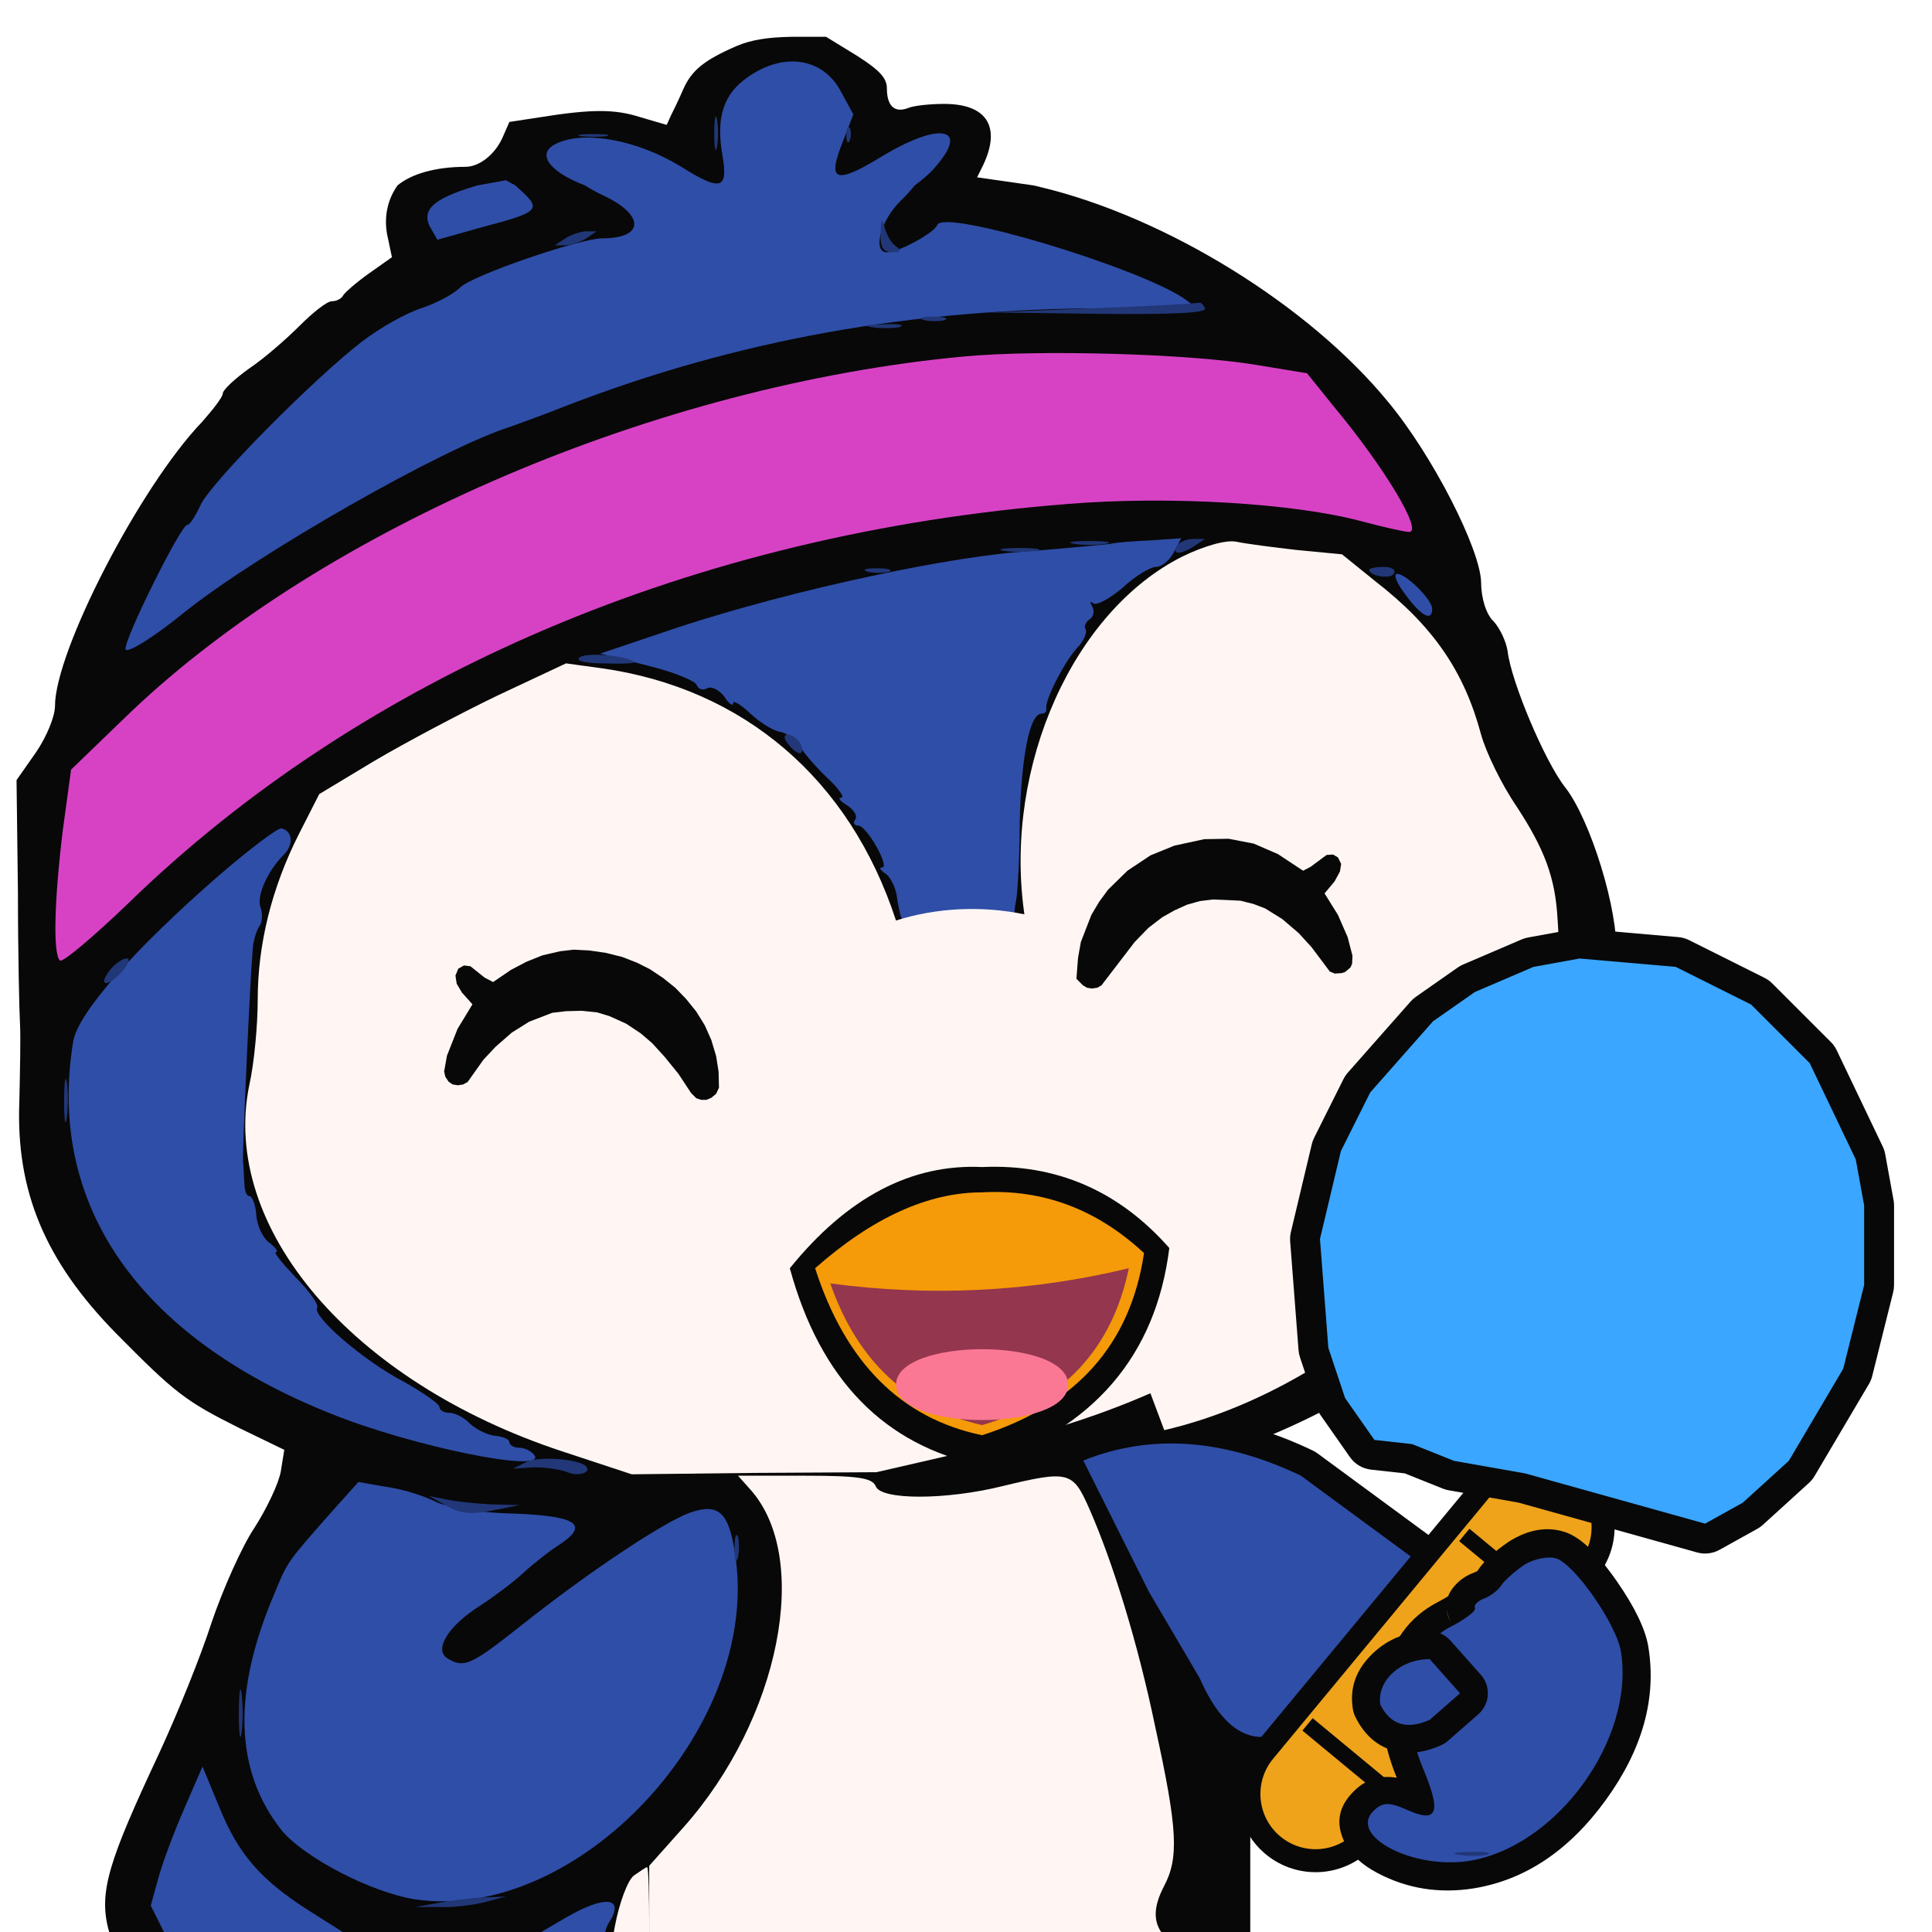
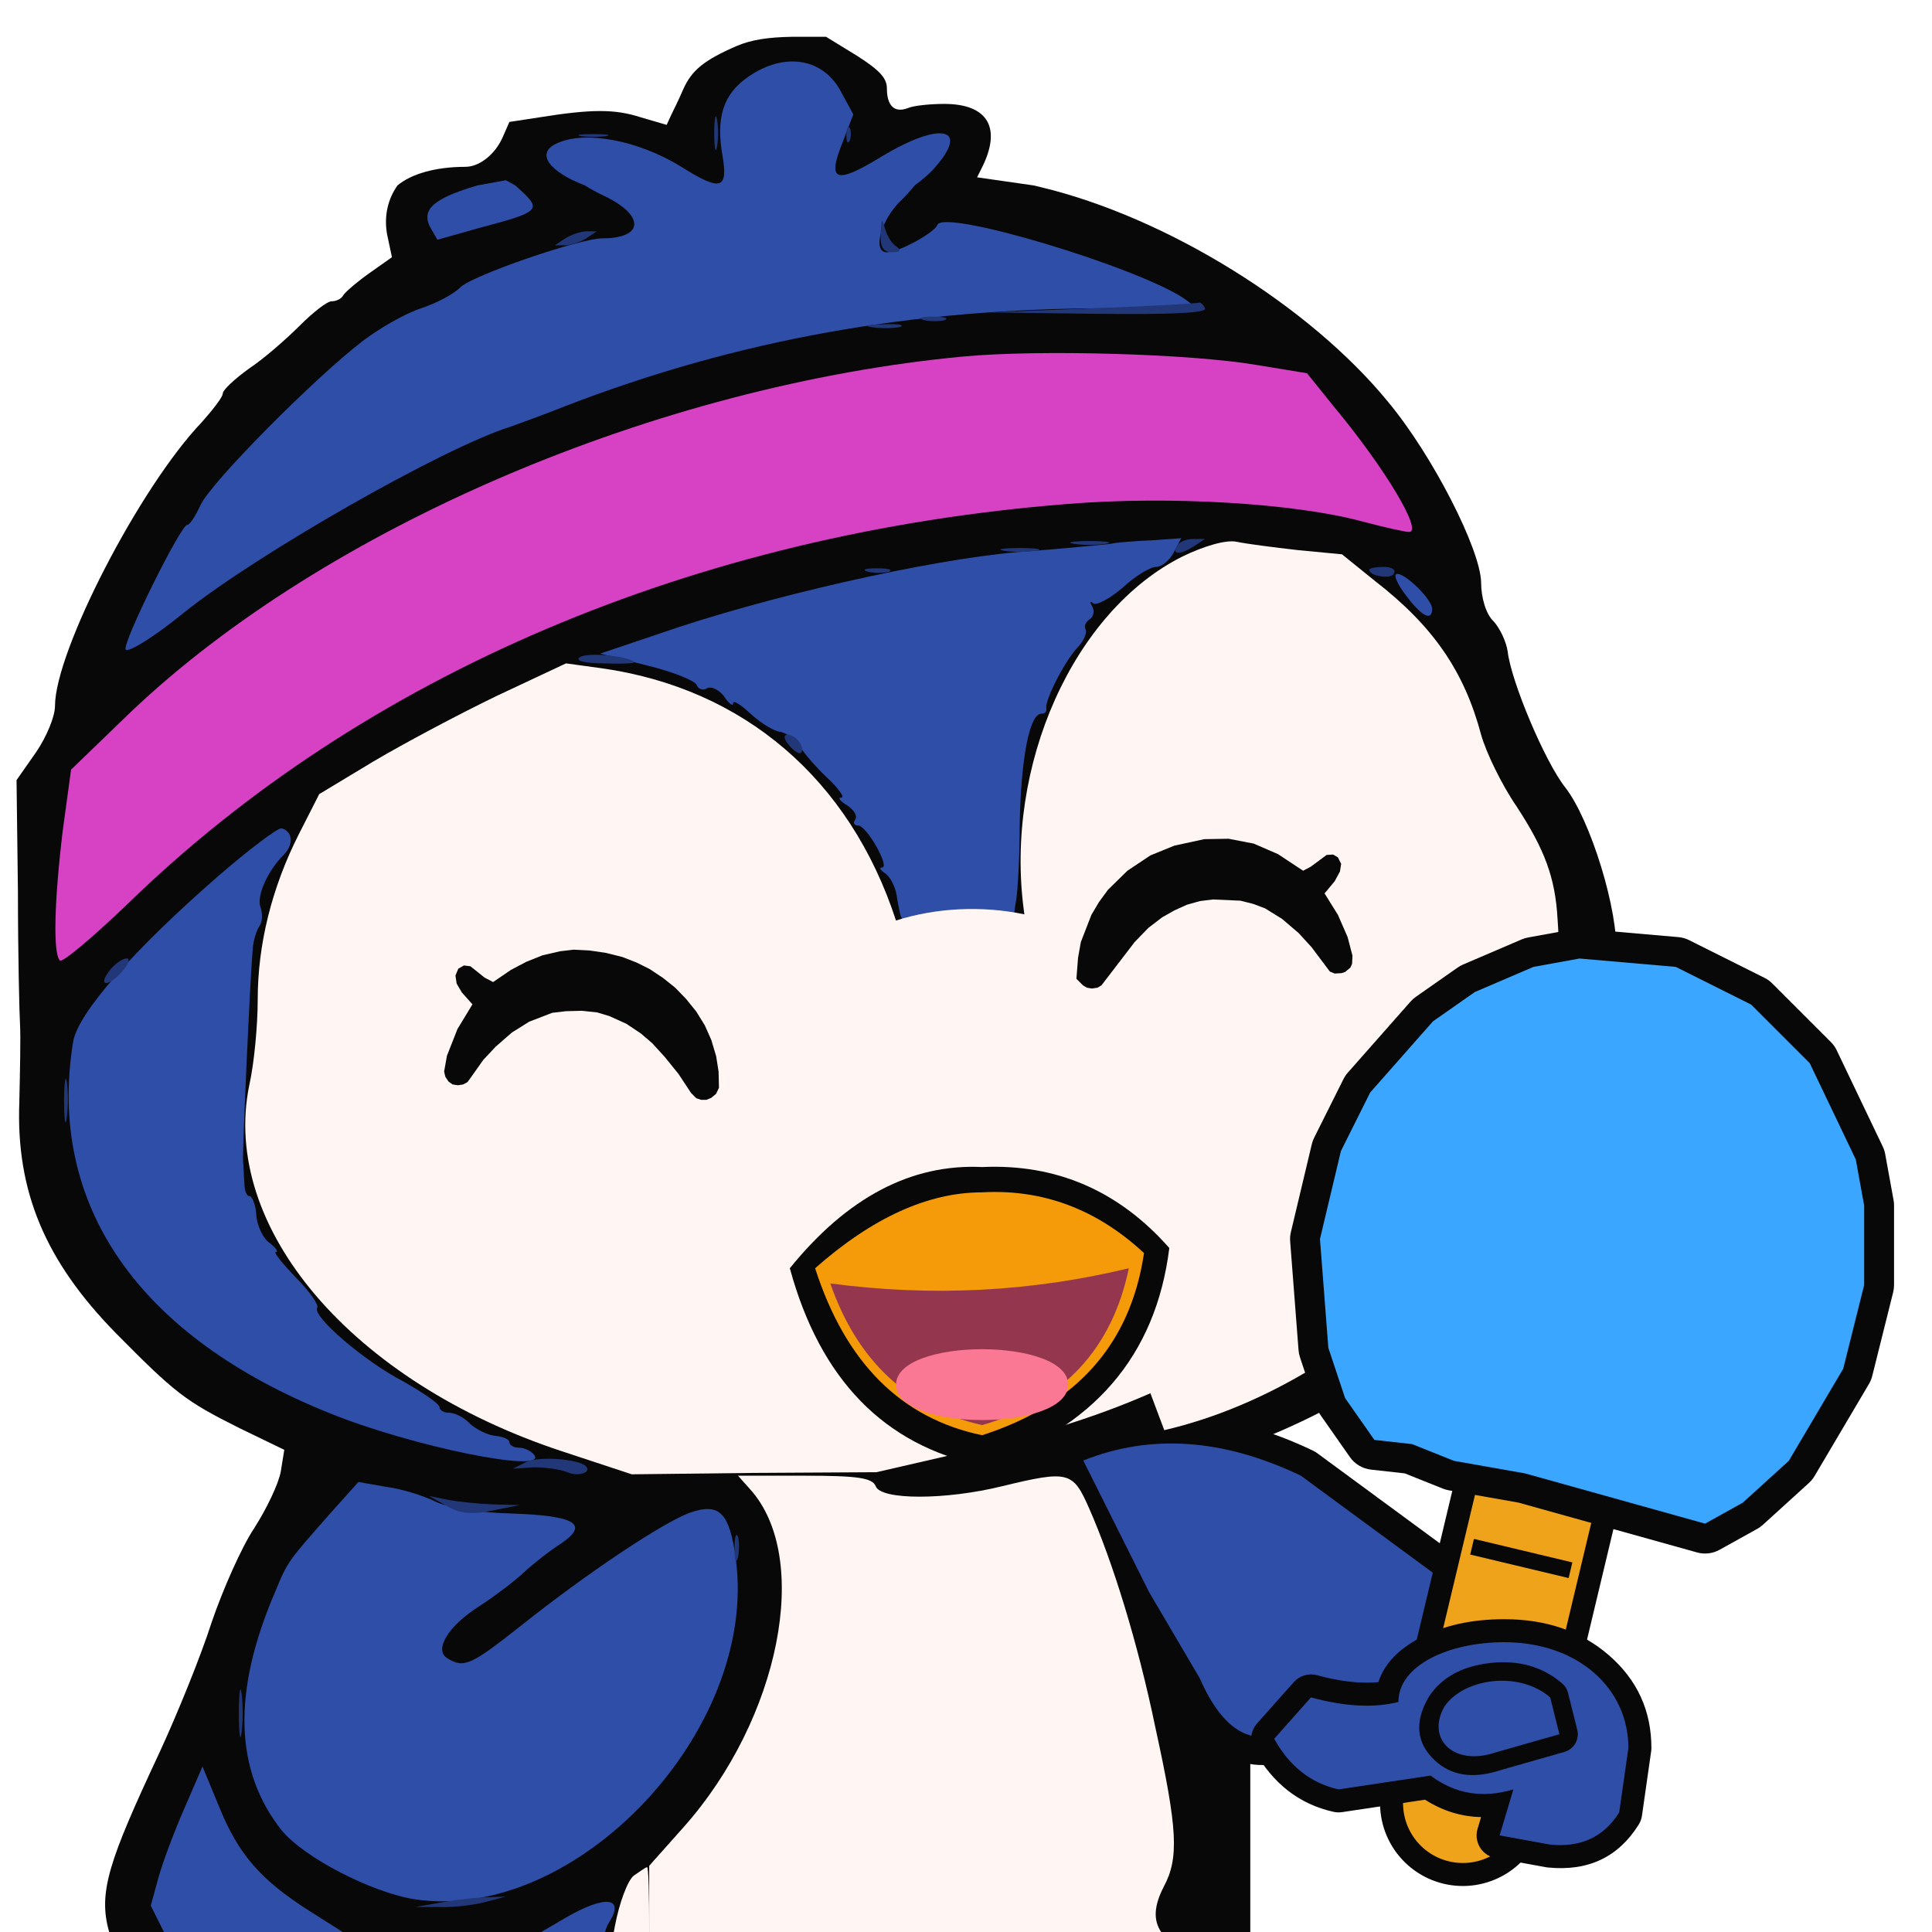
<svg xmlns="http://www.w3.org/2000/svg" viewBox="0 0 420 420" aria-hidden="true" class="sthings" data-character="pip">
  <g data-pip-part="body">
    <path fill="#080808" fill-rule="evenodd" d="M160.128 10.006C163.32 8.638 166.967 8.091 172.135 8H179.58L186.267 12.103C191.13 15.203 192.802 16.936 192.802 19.215C192.802 23.045 194.474 24.595 197.362 23.501C198.577 22.954 202.225 22.589 205.264 22.589C214.839 22.589 217.878 27.878 213.32 36.723L212.408 38.547L224.663 40.305L226.389 40.718C253.592 47.253 284.595 66.401 301.767 87.373C311.495 99.076 321.828 119.44 321.98 126.582C321.98 129.926 323.045 133.573 324.716 135.093C326.084 136.613 327.451 139.501 327.755 141.628C328.515 148.163 335.81 165.488 340.217 171.11C345.764 178.157 351.902 198.068 351.339 207.505H271.8V420.0H23.735C21.258 411.385 23.707 404.441 34.598 381.139C38.549 372.628 43.716 359.863 45.996 352.719C48.427 345.577 52.53 336.306 55.266 332.203C58.002 327.947 60.586 322.477 61.041 319.893L61.801 315.182L52.075 310.471C40.221 304.544 38.093 302.872 25.176 289.803C9.826 274.15 3.443 258.952 4.203 239.5C4.355 232.813 4.508 225.214 4.355 222.782C4.203 220.198 3.899 207.281 3.899 193.907L3.596 169.591L7.851 163.513C10.13 160.169 11.954 155.762 11.954 153.482C11.954 141.628 30.342 105.915 43.868 91.781C46.3 89.045 48.427 86.309 48.427 85.55C48.427 84.79 51.011 82.358 54.202 80.079C57.395 77.951 62.258 73.696 65.145 70.808C68.033 67.921 71.072 65.49 72.136 65.49C73.199 65.49 74.263 64.881 74.567 64.273C74.871 63.666 77.302 61.538 80.038 59.563L85.205 55.915L84.141 50.9C83.444 46.908 84.333 43.233 86.42 40.305C89.34 37.848 94.605 36.267 101.162 36.267C104.202 36.267 107.546 33.623 109.217 29.975L110.737 26.51L117.272 25.507C128.67 23.684 133.685 23.684 139.308 25.507L144.93 27.149L145.842 25.142C146.451 23.957 147.666 21.404 148.578 19.306C150.402 15.294 152.986 13.106 160.128 10.006Z" />
    <path fill="#080808" fill-rule="evenodd" d="M326.8 192.105 351.338 207.505Q350.89 221.805 349.9 238.305Q347.7 269.105 314.7 288.905Q286.1 312.005 252.0 319.705L248.7 305.405Q290.5 294.405 308.1 271.305Q331.2 246.005 326.8 219.605Z" />
    <path fill="#2f4ea8" fill-rule="evenodd" d="M162.712 16.662C170.614 11.191 179.125 12.65 182.924 20.127L185.508 24.869L183.228 30.796C179.733 39.458 181.557 40.188 191.587 34.079C204.201 26.419 210.887 27.605 203.44 36.175C202.47 37.399 200.691 38.958 198.86 40.305C197.826 41.573 196.774 42.727 195.842 43.605C191.435 47.86 189.611 54.851 192.802 54.851C195.386 54.851 203.137 50.596 203.745 48.925C204.961 45.277 247.21 58.043 257.391 64.881L260.279 67.009H241.13C198.426 67.009 160.28 73.847 122.895 88.285C118.336 90.109 112.864 92.084 110.737 92.844C96.299 97.404 56.026 120.352 40.07 133.118C33.383 138.589 27.608 142.084 27.303 141.172C26.696 139.501 39.31 114.121 40.677 114.121C41.285 114.121 42.501 112.145 43.564 109.866C45.692 105.003 68.488 82.054 78.823 74.152C82.622 71.265 88.245 68.072 91.588 67.009C94.779 65.945 98.579 63.969 100.099 62.45C102.683 59.866 126.086 51.812 130.949 51.812C140.067 51.812 140.22 46.796 131.253 42.541C129.771 41.852 128.4 41.1 127.153 40.305C119.322 37.308 116.352 33.284 121.071 31.161C127.15 28.334 138.548 30.431 147.971 36.175C156.633 41.647 158.304 41.191 157.089 33.988C155.57 25.507 157.24 20.401 162.712 16.662Z" />
    <path fill="#2f4ea8" fill-rule="evenodd" d="M112.022 40.305 113.473 41.629C117.727 45.581 116.967 46.189 104.81 49.38L95.084 52.116L93.867 49.988C91.285 45.884 93.716 43.301 103.442 40.414L103.802 40.305L109.977 39.185Z" />
    <path fill="#2f4ea8" fill-rule="evenodd" d="M241.435 118.225C242.65 117.92 246.601 117.616 250.249 117.465L256.784 117.008L255.112 120.2C254.2 121.871 252.528 123.24 251.312 123.24C250.097 123.24 246.753 125.215 244.017 127.798C241.13 130.23 238.242 131.75 237.635 131.142C236.875 130.534 236.875 130.838 237.483 131.902C237.939 132.814 237.787 134.029 236.875 134.638C235.963 135.245 235.66 136.157 235.963 136.765C236.42 137.372 235.66 139.348 234.139 140.868C231.252 144.059 227.149 152.266 227.452 153.938C227.604 154.697 227.149 155.154 226.389 155.154C223.805 155.154 221.982 164.728 221.677 178.862C221.677 186.46 221.222 193.907 220.917 195.579C220.614 197.098 220.31 199.682 220.31 201.05C220.158 202.873 218.942 203.785 216.359 203.785C214.23 203.785 210.127 204.85 207.088 206.065C201.313 208.496 197.058 207.737 198.426 204.393C198.882 203.178 198.426 202.266 197.514 202.266C196.602 202.266 195.995 201.809 195.995 201.05C196.146 200.442 196.146 199.682 195.842 199.226C195.69 198.77 195.235 196.794 194.93 194.667C194.626 192.691 193.411 190.412 192.347 189.804C191.435 189.196 190.979 188.588 191.739 188.588C193.562 188.588 188.396 179.469 186.572 179.469C185.66 179.469 185.355 178.862 185.964 178.102C186.42 177.19 185.508 175.975 184.14 175.063C182.621 174.151 182.012 173.391 182.924 173.391C183.685 173.391 182.316 171.415 179.885 169.135C177.301 166.704 174.717 163.665 173.805 162.144C173.046 160.777 171.071 159.409 169.702 159.105C168.183 158.953 165.296 157.129 163.167 155.154C161.04 153.178 159.368 152.115 159.368 152.875C159.368 153.634 158.457 153.026 157.392 151.354C156.177 149.834 154.505 149.075 153.593 149.682C152.834 150.139 151.77 149.834 151.465 148.922C151.162 148.01 146.299 146.035 140.676 144.668L130.493 142.084L143.108 137.829C166.663 129.622 201.921 121.719 220.917 120.047C230.948 119.288 240.218 118.376 241.435 118.225Z" />
    <path fill="#2f4ea8" fill-rule="evenodd" d="M305.567 129.318C303.591 126.734 302.832 124.759 303.743 124.759C305.72 124.759 311.342 130.382 311.342 132.357C311.342 135.245 308.911 133.878 305.567 129.318Z" />
    <path fill="#2f4ea8" fill-rule="evenodd" d="M47.667 190.259C54.354 184.484 60.434 179.926 61.193 180.078C63.625 180.685 63.929 183.572 61.649 185.853C58.154 189.347 55.723 194.819 56.634 197.251C57.09 198.466 57.09 200.29 56.483 201.202C55.723 202.266 55.114 204.393 54.963 206.065C54.354 212.752 52.683 250.29 52.835 252.417C52.987 253.632 52.987 255.913 53.139 257.28C53.139 258.8 53.595 260.016 54.202 260.016C54.811 260.016 55.571 261.84 55.723 264.119C55.874 266.551 57.242 269.285 58.61 270.197C59.977 271.262 60.586 272.173 59.977 272.173C59.37 272.173 61.346 274.605 64.233 277.644C67.273 280.684 69.4 283.723 68.945 284.331C67.88 286.155 79.126 295.881 87.637 300.289C91.892 302.72 95.539 305.152 95.539 305.912C95.539 306.519 96.451 307.128 97.667 307.128C98.883 307.128 101.011 308.191 102.226 309.559C103.595 310.775 106.026 311.991 107.698 312.143C109.37 312.294 110.737 312.903 110.737 313.51C110.737 314.118 111.649 314.726 112.864 314.726C114.08 314.726 115.6 315.485 116.208 316.397C118.639 320.35 89.461 314.422 71.832 307.279C30.039 290.563 10.13 261.84 15.905 226.429C16.97 220.198 29.127 206.369 47.667 190.259Z" />
    <path fill="#080808" fill-rule="evenodd" d="M233.253 311.887Q257.717 302.103 285.41 315.347Q285.925 315.593 286.384 315.931L323.784 343.431Q324.264 343.784 324.666 344.224Q325.067 344.664 325.377 345.173Q325.685 345.684 325.888 346.244Q326.091 346.804 326.181 347.393Q326.271 347.982 326.243 348.577Q326.217 349.172 326.075 349.75Q325.932 350.329 325.68 350.869Q325.427 351.409 325.074 351.889Q324.857 352.185 324.605 352.452Q306.216 371.991 283.164 381.295Q274.377 385.931 266.662 381.644Q260.033 377.961 255.407 367.569L244.585 349.173Q244.48 348.995 244.389 348.811L230.089 320.211Q229.822 319.678 229.665 319.103Q229.507 318.528 229.465 317.934Q229.423 317.339 229.497 316.748Q229.572 316.158 229.76 315.592Q229.949 315.027 230.244 314.509Q230.539 313.992 230.93 313.541Q231.32 313.091 231.791 312.726Q232.262 312.36 232.794 312.094Q233.02 311.981 233.253 311.887Z" />
    <path fill="#2f4ea8" fill-rule="evenodd" d="M235.5 317.505Q257.5 308.705 282.8 320.805L320.2 348.305Q302.6 367.005 280.6 375.805Q276.341 378.128 272.627 377.453Q265.79 376.21 260.8 364.805L249.8 346.105Z" />
    <path fill="#2f4ea8" fill-rule="evenodd" d="M71.376 329.468 77.911 322.172 83.989 323.237C87.485 323.693 92.196 325.213 94.627 326.428C97.059 327.644 104.05 328.859 110.889 329.012C125.023 329.468 128.214 331.291 121.983 335.546C119.551 337.066 115.904 339.954 113.776 341.929C111.649 343.905 107.393 347.096 104.354 349.072C97.363 353.479 94.324 358.646 97.211 360.47C100.859 362.75 102.378 361.99 113.168 353.479C128.062 341.626 144.171 330.988 149.946 328.859C156.48 326.58 158.609 328.859 159.976 339.042C164.839 376.123 125.326 418.068 90.221 412.901C80.646 411.381 66.057 403.782 61.193 397.856C51.011 384.938 50.403 367.917 59.826 346.032C62.561 339.346 62.713 339.346 71.376 329.468Z" />
    <path fill="#2f4ea8" fill-rule="evenodd" d="M40.07 393.144 44.021 384.026 47.667 392.841C51.771 403.022 56.634 408.646 67.121 415.332L74.498 420.0H35.64L32.774 414.269L34.446 408.19C35.358 404.846 37.941 398.007 40.07 393.144Z" />
    <path fill="#2f4ea8" fill-rule="evenodd" d="M123.047 416.853C131.71 411.838 135.964 412.445 132.317 418.068C131.991 418.611 131.724 419.29 131.542 420.0H117.666Z" />
    <path fill="#213777" fill-rule="evenodd" d="M155.265 28.972C155.265 25.689 155.57 24.413 155.873 25.963C156.177 27.605 156.177 30.34 155.873 31.89C155.57 33.531 155.265 32.255 155.265 28.972Z" />
    <path fill="#213777" fill-rule="evenodd" d="M183.988 29.428C183.988 27.878 184.292 27.24 184.748 27.787C185.052 28.425 185.052 29.701 184.748 30.523C184.292 31.434 183.988 30.887 183.988 29.428Z" />
    <path fill="#213777" fill-rule="evenodd" d="M126.39 29.61C124.871 29.337 126.086 29.154 128.974 29.154C131.861 29.154 133.077 29.337 131.71 29.61C130.189 29.793 127.758 29.793 126.39 29.61Z" />
    <path fill="#213777" fill-rule="evenodd" d="M191.435 50.596C191.587 47.404 191.739 47.253 192.347 49.532C192.802 51.204 193.866 53.028 194.93 53.635C195.995 54.395 195.69 54.851 194.018 54.851C192.042 54.851 191.283 53.788 191.435 50.596Z" />
    <path fill="#213777" fill-rule="evenodd" d="M122.895 51.812C124.111 51.052 126.238 50.292 127.454 50.292H129.734L127.454 51.812C126.238 52.571 124.111 53.331 122.895 53.331H120.615Z" />
    <path fill="#213777" fill-rule="evenodd" d="M237.635 67.009C250.249 66.553 260.583 65.945 260.735 65.793C260.887 65.641 261.495 66.097 261.951 67.009C262.559 68.072 254.504 68.377 238.851 68.225L214.839 67.921Z" />
    <path fill="#213777" fill-rule="evenodd" d="M200.858 69.593C199.337 69.137 200.249 68.832 202.68 68.832C205.264 68.832 206.328 69.137 205.416 69.593C204.352 69.896 202.225 69.896 200.858 69.593Z" />
    <path fill="#213777" fill-rule="evenodd" d="M189.46 71.113C187.484 70.808 188.699 70.504 192.042 70.504C195.386 70.353 196.905 70.656 195.538 71.113C194.018 71.416 191.283 71.416 189.46 71.113Z" />
    <path fill="#213777" fill-rule="evenodd" d="M233.532 118.225C231.555 117.92 233.076 117.616 236.875 117.616C240.674 117.616 242.195 117.92 240.371 118.225C238.395 118.528 235.355 118.528 233.532 118.225Z" />
    <path fill="#213777" fill-rule="evenodd" d="M255.872 118.68C256.327 117.768 257.999 117.16 259.367 117.16H261.951L259.671 118.68C256.632 120.656 254.655 120.656 255.872 118.68Z" />
    <path fill="#213777" fill-rule="evenodd" d="M218.335 119.744C216.359 119.44 217.878 119.135 221.677 119.135C225.477 119.135 226.997 119.44 225.173 119.744C223.198 120.047 220.158 120.047 218.335 119.744Z" />
    <path fill="#213777" fill-rule="evenodd" d="M188.699 124.303C187.179 123.847 188.091 123.543 190.523 123.543C193.107 123.543 194.171 123.847 193.259 124.303C192.195 124.607 190.067 124.607 188.699 124.303Z" />
    <path fill="#213777" fill-rule="evenodd" d="M297.664 123.847C297.664 123.543 299.033 123.24 300.855 123.24C302.527 123.24 303.591 123.847 302.984 124.759C302.224 125.975 297.664 125.215 297.664 123.847Z" />
    <path fill="#213777" fill-rule="evenodd" d="M126.086 142.844C127.758 141.78 136.268 142.54 137.94 143.907C138.245 144.212 135.204 144.364 131.253 144.212C126.998 144.212 124.871 143.604 126.086 142.844Z" />
    <path fill="#213777" fill-rule="evenodd" d="M171.526 161.993C170.311 160.625 170.311 159.713 171.223 159.713C173.046 159.713 175.174 162.601 174.11 163.665C173.805 163.968 172.59 163.36 171.526 161.993Z" />
    <path fill="#213777" fill-rule="evenodd" d="M24.112 210.625C25.176 209.408 26.696 208.344 27.608 208.344C28.367 208.344 27.911 209.713 26.391 211.384C23.2 214.879 21.073 214.271 24.112 210.625Z" />
    <path fill="#213777" fill-rule="evenodd" d="M13.929 239.5C13.929 235.244 14.234 233.42 14.538 235.244C14.841 237.219 14.841 240.563 14.538 242.843C14.234 245.275 13.929 243.603 13.929 239.5Z" />
    <path fill="#213777" fill-rule="evenodd" d="M114.536 317.766C117.272 316.55 125.63 317.157 127.302 318.678C128.822 320.045 125.783 321.109 123.351 320.045C121.83 319.438 118.639 318.981 116.055 318.981L111.497 319.285Z" />
    <path fill="#213777" fill-rule="evenodd" d="M97.059 327.34 93.26 325.213 97.059 325.972C99.187 326.428 103.595 326.884 106.938 327.035L113.016 327.188L106.938 328.404C102.53 329.316 99.795 329.012 97.059 327.34Z" />
    <path fill="#213777" fill-rule="evenodd" d="M159.673 336.763C159.673 334.179 159.976 333.115 160.433 334.027C160.736 335.091 160.736 337.218 160.433 338.585C159.976 340.106 159.673 339.194 159.673 336.763Z" />
    <path fill="#213777" fill-rule="evenodd" d="M51.923 372.476C51.923 367.917 52.227 365.941 52.53 368.221C52.835 370.653 52.835 374.3 52.53 376.579C52.227 379.01 51.923 377.035 51.923 372.476Z" />
    <path fill="#213777" fill-rule="evenodd" d="M96.299 413.509C99.642 412.901 104.05 412.445 106.177 412.445L109.977 412.293L105.417 413.509C102.986 414.117 98.427 414.725 95.539 414.572H90.221Z" />
    <path fill="#fff6f3" fill-rule="evenodd" d="M257.087 120.959C261.799 118.68 266.51 117.313 268.789 117.768C270.917 118.225 276.845 118.984 282.163 119.592L291.737 120.504L298.88 126.279C311.646 136.157 318.333 146.035 321.98 159.713C323.045 163.513 326.388 170.503 329.73 175.366C335.733 184.57 338.107 190.73 338.598 199.805H338.603Q341.1 232.805 318.0 271.305Q286.1 303.205 253.1 310.905L250.089 302.878C237.848 308.255 224.218 312.453 205.721 316.55L190.523 320.045L163.927 320.197L137.333 320.501L122.135 315.485C76.542 300.441 47.82 266.854 54.202 235.852C55.266 231.141 56.026 222.782 56.026 217.31C56.026 205.305 59.066 192.995 64.992 181.293L69.4 172.631L81.254 165.488C87.941 161.537 99.947 155.154 108.153 151.203L123.047 144.212L130.798 145.276C161.639 149.638 184.737 169.343 194.781 200.112C203.601 197.304 213.52 196.856 222.69 198.768L222.589 198.01C218.335 166.4 233.379 132.814 257.087 120.959Z" />
    <path fill="#fff6f3" fill-rule="evenodd" d="M137.788 407.734C139.155 406.822 140.372 405.91 140.676 405.91C140.979 405.91 141.132 411.99 141.132 419.588V420.0H133.439C133.518 419.573 133.6 419.132 133.685 418.676C134.597 413.813 136.421 408.797 137.788 407.734Z" />
    <path fill="#fff6f3" fill-rule="evenodd" d="M163.016 323.693 160.433 320.805H174.87C186.42 320.805 189.611 321.26 190.371 323.084C191.435 326.125 205.568 326.125 217.878 323.084C232.315 319.59 233.227 319.893 236.723 327.796C241.89 339.497 247.361 357.127 251.161 375.516C256.024 397.704 256.327 403.934 252.984 410.166C250.873 414.284 250.668 417.375 252.423 420.0H141.132V405.606L148.578 397.247C169.551 373.692 176.541 338.585 163.016 323.693Z" />
    <path fill="#d742c5" fill-rule="evenodd" d="M209.52 77.495C225.933 75.976 258.608 76.888 273.045 79.319L284.139 81.143L289.762 88.133C301.16 101.81 309.366 115.641 306.327 115.641C305.415 115.641 300.704 114.577 296.145 113.36C281.555 109.409 254.352 107.738 232.012 109.562C151.162 115.944 78.974 146.643 27.76 196.491C20.161 203.785 13.474 209.408 13.017 208.801C11.498 207.281 11.802 195.882 13.626 180.685L15.449 167.312L28.52 154.697C70.767 114.577 142.955 83.726 209.52 77.495Z" />
  </g>
  <g class="sthings-face" data-face="happy">
    <g data-pip-part="eye-0">
      <path fill="#080808" fill-rule="evenodd" d="M121.716 206.801 124.708 206.449 128.14 206.625 131.748 207.153 135.268 208.033 138.436 209.265 141.252 210.673 144.156 212.609 146.796 214.721 149.172 217.185 151.372 219.913 153.22 222.905 154.628 226.073 155.684 229.593 156.212 232.937 156.3 236.457 155.684 237.777 154.628 238.657 153.572 239.097H152.428L151.372 238.745L150.228 237.601L147.5 233.465L144.508 229.769L141.78 226.777L139.316 224.665L136.148 222.553L132.452 220.881L129.812 220.089L126.468 219.737L123.036 219.825L120.044 220.177L115.028 222.113L111.244 224.489L107.724 227.569L105.084 230.385L101.652 235.225L100.684 235.753L99.54 235.929L98.396 235.753L97.516 235.137L96.812 234.081L96.548 232.937L97.164 229.505L99.452 223.697L102.708 218.329L100.42 215.777L99.276 213.841L99.012 212.081L99.628 210.585L100.86 209.881L102.268 210.057L105.348 212.521L107.196 213.489L111.068 210.849L114.412 209.089L117.932 207.681L121.716 206.801Z" />
    </g>
    <g data-pip-part="eye-1">
      <path fill="#080808" fill-rule="evenodd" d="M261.812 182.425 267.092 182.337 272.548 183.393 277.828 185.681 283.284 189.289 284.956 188.409 288.388 185.857 289.796 185.769 290.852 186.385 291.556 187.793 291.292 189.465 290.148 191.577 287.948 194.217 290.852 198.881 292.964 203.721 294.02 207.769 293.932 209.529 293.58 210.321 292.436 211.289 291.644 211.553 290.148 211.641 289.092 211.201 285.132 205.921 282.316 202.841 278.708 199.761 275.012 197.473 272.46 196.505 269.644 195.801 263.66 195.537 260.844 195.889 258.028 196.681 255.3 197.913 252.66 199.409 249.668 201.697 246.676 204.777 239.46 214.193 238.58 214.721 237.348 214.897 236.292 214.721 235.412 214.193 234.004 212.785 234.356 208.209 234.972 204.777 237.26 198.881 238.932 196.065 240.868 193.425 245.092 189.289 250.108 185.945 255.3 183.833 261.812 182.425Z" />
    </g>
    <g data-pip-part="beak">
      <path fill="#080808" fill-rule="evenodd" d="M171.7 275.705Q190.4 252.605 213.5 253.705Q237.7 252.605 254.2 271.305Q249.8 306.505 213.5 318.605Q181.6 312.005 171.7 275.705Z" />
      <path fill="#f59a08" fill-rule="evenodd" d="M177.2 275.705Q195.9 259.205 213.5 259.205Q233.3 258.105 248.7 272.405Q244.3 302.105 213.5 312.005Q187.1 306.505 177.2 275.705Z" />
      <path fill="#94364e" fill-rule="evenodd" d="M180.5 279.005Q213.5 283.405 245.4 275.705Q239.9 302.105 213.5 309.805Q189.3 304.305 180.5 279.005Z" />
      <path fill="#fa7894" fill-rule="evenodd" d="M194.8 301.005C194.8 290.739 232.2 290.739 232.2 301.005C232.2 311.271 194.8 311.271 194.8 301.005Z" />
    </g>
  </g>
  <g data-pip-part="racket">
-     <path fill="#080808" fill-rule="evenodd" d="M347.097 342.839 299.096 400.839Q298.564 401.482 297.971 402.07Q297.378 402.658 296.73 403.186Q296.083 403.712 295.386 404.174Q294.69 404.635 293.952 405.025Q293.214 405.416 292.44 405.733Q291.668 406.049 290.867 406.288Q290.068 406.527 289.248 406.686Q288.429 406.846 287.596 406.925Q286.766 407.003 285.931 407Q285.095 406.997 284.264 406.911Q283.434 406.826 282.615 406.66Q281.797 406.493 280.998 406.247Q280.201 406.002 279.43 405.679Q278.66 405.357 277.925 404.959Q277.19 404.563 276.497 404.096Q275.805 403.63 275.162 403.097Q274.518 402.565 273.93 401.972Q273.342 401.379 272.814 400.731Q272.287 400.083 271.826 399.387Q271.366 398.689 270.974 397.952Q270.583 397.214 270.268 396.441Q269.951 395.669 269.712 394.868Q269.472 394.067 269.313 393.248Q269.153 392.428 269.075 391.597Q268.997 390.765 269.001 389.93Q269.004 389.095 269.089 388.265Q269.174 387.433 269.34 386.615Q269.507 385.796 269.753 384.999Q269.998 384.2 270.32 383.43Q270.644 382.659 271.04 381.925Q271.437 381.19 271.903 380.498Q272.371 379.805 272.903 379.161L320.903 321.161Q321.436 320.518 322.029 319.929Q322.622 319.342 323.269 318.815Q323.917 318.287 324.613 317.826Q325.309 317.365 326.048 316.975Q326.786 316.584 327.559 316.268Q328.332 315.951 329.132 315.712Q329.932 315.472 330.752 315.313Q331.572 315.153 332.403 315.075Q333.235 314.997 334.07 315Q334.905 315.004 335.735 315.088Q336.567 315.174 337.385 315.34Q338.204 315.506 339.001 315.753Q339.8 315.998 340.57 316.321Q341.341 316.644 342.076 317.041Q342.81 317.437 343.502 317.904Q344.195 318.371 344.839 318.903Q345.482 319.436 346.07 320.028Q346.658 320.621 347.185 321.269Q347.712 321.917 348.174 322.613Q348.635 323.31 349.025 324.048Q349.416 324.786 349.733 325.559Q350.049 326.331 350.288 327.132Q350.527 327.932 350.686 328.753Q350.846 329.572 350.925 330.404Q351.003 331.235 351.0 332.07Q350.997 332.905 350.911 333.736Q350.826 334.567 350.659 335.386Q350.493 336.204 350.248 337.003Q350.002 337.8 349.679 338.57Q349.357 339.341 348.96 340.076Q348.564 340.81 348.096 341.503Q347.63 342.196 347.097 342.839Z" />
-     <path fill="#efa31b" fill-rule="evenodd" d="M343.245 339.651 295.244 397.651Q294.869 398.105 294.45 398.52Q294.032 398.935 293.575 399.308Q293.117 399.679 292.625 400.005Q292.135 400.331 291.613 400.607Q291.092 400.882 290.546 401.105Q290.001 401.328 289.436 401.498Q288.871 401.666 288.292 401.779Q287.714 401.892 287.127 401.947Q286.54 402.003 285.95 402Q285.361 401.997 284.775 401.938Q284.188 401.877 283.611 401.76Q283.033 401.642 282.469 401.469Q281.906 401.295 281.362 401.068Q280.819 400.84 280.3 400.559Q279.781 400.28 279.292 399.95Q278.804 399.621 278.349 399.245Q277.895 398.869 277.48 398.451Q277.065 398.032 276.693 397.574Q276.321 397.118 275.995 396.626Q275.67 396.134 275.394 395.613Q275.118 395.092 274.894 394.547Q274.671 394.001 274.503 393.436Q274.333 392.872 274.221 392.293Q274.109 391.714 274.053 391.127Q273.998 390.541 274.0 389.951Q274.002 389.361 274.063 388.775Q274.123 388.188 274.24 387.61Q274.358 387.033 274.531 386.47Q274.705 385.906 274.933 385.362Q275.16 384.818 275.44 384.299Q275.72 383.781 276.05 383.293Q276.379 382.803 276.755 382.349L324.755 324.349Q325.131 323.895 325.549 323.48Q325.968 323.064 326.426 322.693Q326.883 322.321 327.374 321.995Q327.866 321.67 328.387 321.394Q328.908 321.119 329.453 320.894Q329.999 320.671 330.564 320.503Q331.129 320.333 331.707 320.221Q332.286 320.109 332.873 320.053Q333.459 319.998 334.049 320Q334.639 320.002 335.225 320.063Q335.812 320.123 336.39 320.241Q336.967 320.357 337.531 320.531Q338.094 320.705 338.638 320.933Q339.182 321.16 339.7 321.441Q340.219 321.72 340.707 322.05Q341.197 322.379 341.651 322.755Q342.105 323.132 342.52 323.549Q342.935 323.969 343.308 324.425Q343.68 324.883 344.005 325.374Q344.331 325.866 344.606 326.386Q344.882 326.908 345.105 327.453Q345.328 327.999 345.498 328.563Q345.666 329.129 345.779 329.707Q345.892 330.286 345.947 330.873Q346.003 331.46 345.999 332.049Q345.997 332.639 345.937 333.225Q345.877 333.811 345.76 334.389Q345.642 334.968 345.469 335.531Q345.295 336.094 345.068 336.637Q344.84 337.182 344.559 337.7Q344.28 338.219 343.95 338.708Q343.62 339.197 343.245 339.651Z" />
-     <path fill="#080808" fill-rule="evenodd" d="M336.39 346.365 319.441 332.339 317.21 335.035 334.159 349.062 336.39 346.365Z" />
-     <path fill="#080808" fill-rule="evenodd" d="M302.31 387.545 285.362 373.518 283.13 376.215 300.079 390.241 302.31 387.545Z" />
+     <path fill="#080808" fill-rule="evenodd" d="M353.666 320.181 335.516 396.181Q335.312 397.042 335.023 397.878Q334.734 398.713 334.365 399.517Q333.996 400.32 333.55 401.083Q333.103 401.846 332.584 402.563Q332.066 403.279 331.478 403.941Q330.892 404.602 330.244 405.203Q329.595 405.804 328.89 406.339Q328.186 406.873 327.433 407.337Q326.679 407.799 325.884 408.186Q325.088 408.573 324.259 408.88Q323.431 409.187 322.575 409.411Q321.719 409.636 320.846 409.775Q319.973 409.915 319.09 409.968Q318.208 410.021 317.324 409.986Q316.441 409.953 315.565 409.834Q314.688 409.714 313.829 409.508Q312.969 409.302 312.133 409.014Q311.297 408.725 310.492 408.355Q309.69 407.987 308.926 407.54Q308.163 407.093 307.447 406.575Q306.73 406.056 306.068 405.47Q305.407 404.882 304.807 404.235Q304.205 403.586 303.67 402.882Q303.136 402.176 302.673 401.424Q302.211 400.671 301.823 399.874Q301.436 399.08 301.129 398.251Q300.822 397.421 300.598 396.566Q300.374 395.711 300.234 394.837Q300.095 393.964 300.041 393.082Q299.989 392.198 300.023 391.315Q300.056 390.432 300.176 389.555Q300.297 388.679 300.501 387.819L318.651 311.819Q318.856 310.959 319.145 310.123Q319.433 309.287 319.803 308.484Q320.173 307.68 320.618 306.916Q321.065 306.153 321.584 305.437Q322.102 304.721 322.689 304.06Q323.276 303.399 323.924 302.797Q324.573 302.196 325.278 301.662Q325.982 301.127 326.735 300.664Q327.489 300.201 328.284 299.814Q329.078 299.428 329.908 299.12Q330.737 298.813 331.593 298.588Q332.447 298.364 333.321 298.225Q334.194 298.086 335.077 298.033Q335.96 297.979 336.843 298.013Q337.727 298.047 338.603 298.167Q339.48 298.287 340.339 298.493Q341.199 298.697 342.035 298.987Q342.871 299.275 343.675 299.644Q344.478 300.014 345.242 300.459Q346.005 300.906 346.721 301.425Q347.437 301.943 348.098 302.531Q348.76 303.117 349.361 303.766Q349.963 304.414 350.497 305.119Q351.032 305.823 351.495 306.577Q351.957 307.33 352.344 308.125Q352.731 308.921 353.038 309.75Q353.345 310.578 353.57 311.434Q353.794 312.29 353.934 313.162Q354.072 314.036 354.126 314.919Q354.179 315.801 354.145 316.686Q354.112 317.569 353.992 318.444Q353.871 319.321 353.666 320.181Z" />
+     <path fill="#efa31b" fill-rule="evenodd" d="M348.803 319.02 330.653 395.02Q330.505 395.641 330.297 396.244Q330.088 396.848 329.822 397.429Q329.554 398.009 329.233 398.56Q328.911 399.112 328.536 399.629Q328.161 400.146 327.737 400.623Q327.314 401.102 326.845 401.535Q326.376 401.97 325.868 402.356Q325.359 402.742 324.815 403.076Q324.271 403.411 323.697 403.69Q323.123 403.969 322.523 404.191Q321.925 404.413 321.307 404.574Q320.69 404.737 320.058 404.837Q319.428 404.939 318.79 404.977Q318.153 405.014 317.515 404.99Q316.876 404.966 316.243 404.879Q315.611 404.793 314.989 404.645Q314.369 404.496 313.765 404.287Q313.161 404.079 312.581 403.812Q312.001 403.546 311.45 403.224Q310.897 402.901 310.38 402.526Q309.863 402.151 309.386 401.728Q308.907 401.304 308.474 400.836Q308.04 400.367 307.653 399.859Q307.267 399.349 306.933 398.806Q306.599 398.262 306.319 397.687Q306.04 397.113 305.819 396.515Q305.596 395.915 305.435 395.297Q305.272 394.68 305.172 394.05Q305.071 393.418 305.033 392.781Q304.995 392.143 305.019 391.505Q305.043 390.867 305.13 390.235Q305.217 389.601 305.364 388.981L323.514 312.981Q323.663 312.359 323.871 311.755Q324.08 311.151 324.346 310.572Q324.613 309.991 324.935 309.44Q325.257 308.889 325.632 308.372Q326.007 307.855 326.43 307.376Q326.854 306.899 327.323 306.464Q327.791 306.03 328.299 305.644Q328.809 305.259 329.353 304.924Q329.897 304.59 330.471 304.311Q331.045 304.031 331.644 303.809Q332.243 303.587 332.861 303.425Q333.479 303.263 334.109 303.162Q334.74 303.062 335.378 303.023Q336.015 302.985 336.653 303.009Q337.292 303.033 337.924 303.12Q338.557 303.207 339.178 303.356Q339.799 303.504 340.403 303.712Q341.007 303.921 341.587 304.187Q342.167 304.455 342.718 304.777Q343.27 305.099 343.787 305.473Q344.304 305.848 344.782 306.272Q345.26 306.695 345.694 307.164Q346.128 307.633 346.514 308.142Q346.9 308.65 347.235 309.195Q347.569 309.738 347.849 310.312Q348.128 310.887 348.349 311.486Q348.571 312.084 348.733 312.702Q348.896 313.321 348.996 313.951Q349.097 314.581 349.135 315.219Q349.173 315.856 349.149 316.495Q349.125 317.133 349.038 317.766Q348.952 318.398 348.803 319.02Z" />
+     <path fill="#080808" fill-rule="evenodd" d="M341.819 339.652 320.421 334.543 319.608 337.947 341.007 343.057 341.819 339.652Z" />
+     <path fill="#080808" fill-rule="evenodd" d="M329.84 389.812 308.442 384.703 307.629 388.107 329.027 393.217 329.84 389.812Z" />
    <g data-pip-part="flipper">
-       <path fill="#080808" fill-rule="evenodd" d="M327.902 335.213Q328.019 335.133 328.139 335.059Q334.417 331.171 340.199 333.05Q345.173 334.666 351.477 343.742Q357.406 352.277 358.345 358.062Q361.051 374.825 349.064 391.335Q337.098 407.815 320.298 410.527Q309.115 412.273 299.468 407.189Q294.339 404.486 292.381 400.635Q289.199 394.373 294.364 389.348Q298.123 385.583 303.641 386.463Q298.894 374.797 300.888 364.581Q303.106 353.222 312.531 348.294Q313.864 347.615 314.807 347.005Q315.382 345.532 316.787 344.149Q318.321 342.64 320.539 341.834Q321.158 341.568 321.231 341.452Q323.056 338.535 327.902 335.213ZM314.486 350.038Q314.616 351.481 315.68 352.992Q315.434 352.641 315.238 352.258Q314.661 351.125 314.486 350.038Z" />
-       <path fill="#2f4ea8" fill-rule="evenodd" d="M331.323 340.202C329.267 341.612 327.023 343.599 326.359 344.662C325.694 345.724 324.021 346.939 322.728 347.477C321.29 347.968 320.335 348.936 320.629 349.512C321.066 350.133 318.533 352.026 315.277 353.685C306.23 358.415 303.778 370.881 309.311 384.344C313.372 393.974 312.575 396.43 306.016 393.501C302.109 391.752 300.523 391.717 298.616 393.653C293.033 399.03 307.076 406.469 319.364 404.549C338.42 401.472 355.448 378.083 352.372 359.027C351.415 353.122 342.376 340.119 338.329 338.803C336.594 338.24 333.523 338.841 331.323 340.202Z" />
-       <path fill="#213777" fill-rule="evenodd" d="M306.928 370.232 307.08 366.433 308.296 370.232C308.904 372.36 309.512 375.096 309.664 376.312L309.816 378.591L308.296 376.312C307.536 375.096 306.928 372.36 306.928 370.232Z" />
-       <path fill="#213777" fill-rule="evenodd" d="M317.11 403.21C315.134 402.907 316.351 402.603 319.694 402.603C323.038 402.451 324.557 402.755 323.19 403.21C321.67 403.515 318.934 403.515 317.11 403.21Z" />
-       <path fill="#080808" fill-rule="evenodd" d="M310.8 354.63Q312.096 354.63 313.279 355.161Q314.461 355.692 315.322 356.661L321.922 364.086Q321.938 364.103 321.953 364.121Q322.345 364.57 322.643 365.086Q322.94 365.603 323.132 366.167Q323.322 366.731 323.399 367.322Q323.476 367.913 323.436 368.508Q323.397 369.102 323.243 369.677Q323.087 370.252 322.824 370.787Q322.558 371.321 322.195 371.793Q321.832 372.265 321.384 372.658L314.784 378.433Q314.094 379.037 313.257 379.409Q307.474 381.979 302.628 380.488Q297.472 378.902 294.664 373.286Q294.257 372.472 294.107 371.574Q292.95 364.632 298.493 359.382Q303.508 354.63 310.8 354.63Z" />
-       <path fill="#2f4ea8" fill-rule="evenodd" d="M310.8 360.68C304.201 360.68 299.25 365.63 300.076 370.58Q303.375 377.18 310.8 373.88L317.4 368.105L310.8 360.68Z" />
+       <path fill="#080808" fill-rule="evenodd" d="M309.786 391.238 291.742 393.945Q290.822 394.083 289.916 393.881Q278.721 391.393 272.629 380.428Q272.252 379.749 272.098 378.986Q271.945 378.225 272.03 377.452Q272.116 376.68 272.431 375.969Q272.746 375.259 273.263 374.679L281.263 365.678Q281.727 365.156 282.316 364.781Q282.906 364.407 283.576 364.208Q284.245 364.009 284.943 364.001Q285.641 363.992 286.316 364.176Q293.892 366.243 299.65 365.683Q301.504 359.869 308.661 356.081Q316.369 352 327 352Q340.739 352 349.778 359.85Q359 367.858 359 380Q359 380.356 358.95 380.707L356.95 394.707Q356.8 395.754 356.24 396.65Q349.593 407.285 336.502 405.975Q336.303 405.955 336.106 405.92L325.106 403.919Q324.621 403.831 324.163 403.65Q323.705 403.469 323.291 403.203Q322.877 402.935 322.523 402.593Q322.169 402.251 321.888 401.846Q321.609 401.442 321.413 400.99Q321.216 400.537 321.113 400.056Q321.008 399.575 321.001 399.082Q320.993 398.59 321.081 398.105Q321.131 397.83 321.211 397.563L321.974 395.019Q315.505 394.885 309.786 391.238Z" />
+       <path fill="#2f4ea8" fill-rule="evenodd" d="M304 370C304 362 315 357.001 327 357.001C343 357.001 354 367 354 380L352 394Q347 402 337 401.001L326 399L329.0 389Q319 392 311 386L291 389Q282 387 277 378L285.0 369Q296.0 372 304 370Z" />
+       <path fill="#080808" fill-rule="evenodd" d="M339.603 365.963Q340.571 366.793 340.881 368.03L342.881 376.029Q342.974 376.403 342.994 376.788Q343.015 377.174 342.961 377.556Q342.907 377.938 342.782 378.302Q342.657 378.667 342.464 379.001Q342.272 379.335 342.018 379.625Q341.764 379.916 341.461 380.153Q341.157 380.391 340.813 380.566Q340.47 380.741 340.099 380.846L326.178 384.823Q317.292 387.752 311.884 382.662Q305.931 377.06 310.527 369.016Q310.596 368.896 310.672 368.781Q314.814 362.567 323.921 361.526Q333.191 360.467 339.603 365.963Z" />
+       <path fill="#2f4ea8" fill-rule="evenodd" d="M337 369C330 363 318.0 365 314 371C310 378 316 384 325 381L339 377L337 369Z" />
    </g>
    <g data-pip-part="blade">
      <path fill="#080808" fill-rule="evenodd" d="M332.198 203.8 342.208 201.98Q343.065 201.824 343.934 201.899L364.863 203.72Q366.099 203.827 367.207 204.381L383.586 212.572Q384.53 213.042 385.276 213.789L398.016 226.528Q398.804 227.316 399.283 228.32L409.293 249.25Q409.67 250.035 409.825 250.892L411.645 260.902Q411.75 261.479 411.75 262.065V279.355Q411.75 280.156 411.556 280.931L407.005 299.132Q406.777 300.048 406.296 300.862L394.467 320.882Q393.967 321.726 393.242 322.385L383.232 331.485Q382.676 331.991 382.017 332.357L373.827 336.907Q372.705 337.529 371.431 337.68Q370.159 337.831 368.922 337.485L330.098 326.652L314.941 323.976Q314.28 323.86 313.656 323.61L305.375 320.298L298.062 319.485Q296.669 319.33 295.464 318.616Q294.259 317.901 293.455 316.753L287.084 307.652Q286.542 306.878 286.243 305.98L282.603 295.061Q282.35 294.302 282.29 293.503L280.469 269.843Q280.391 268.829 280.626 267.84L285.177 248.73Q285.351 247.999 285.686 247.328L292.057 234.588Q292.435 233.83 292.996 233.194L306.646 217.724Q307.158 217.144 307.792 216.7L316.892 210.33Q317.442 209.945 318.059 209.681L330.8 204.22Q331.475 203.931 332.198 203.8Z" />
      <path fill="#3aa6ff" fill-rule="evenodd" d="M333.36 210.195 343.37 208.375 364.3 210.195 380.68 218.385 393.42 231.125 403.43 252.055 405.25 262.065V279.355L400.7 297.555L388.87 317.575L378.86 326.675L370.67 331.225L331.54 320.305L316.069 317.575L306.97 313.936L298.78 313.025L292.41 303.926L288.77 293.005L286.95 269.345L291.5 250.235L297.87 237.495L311.52 222.025L320.62 215.655L333.36 210.195Z" />
    </g>
  </g>
</svg>
